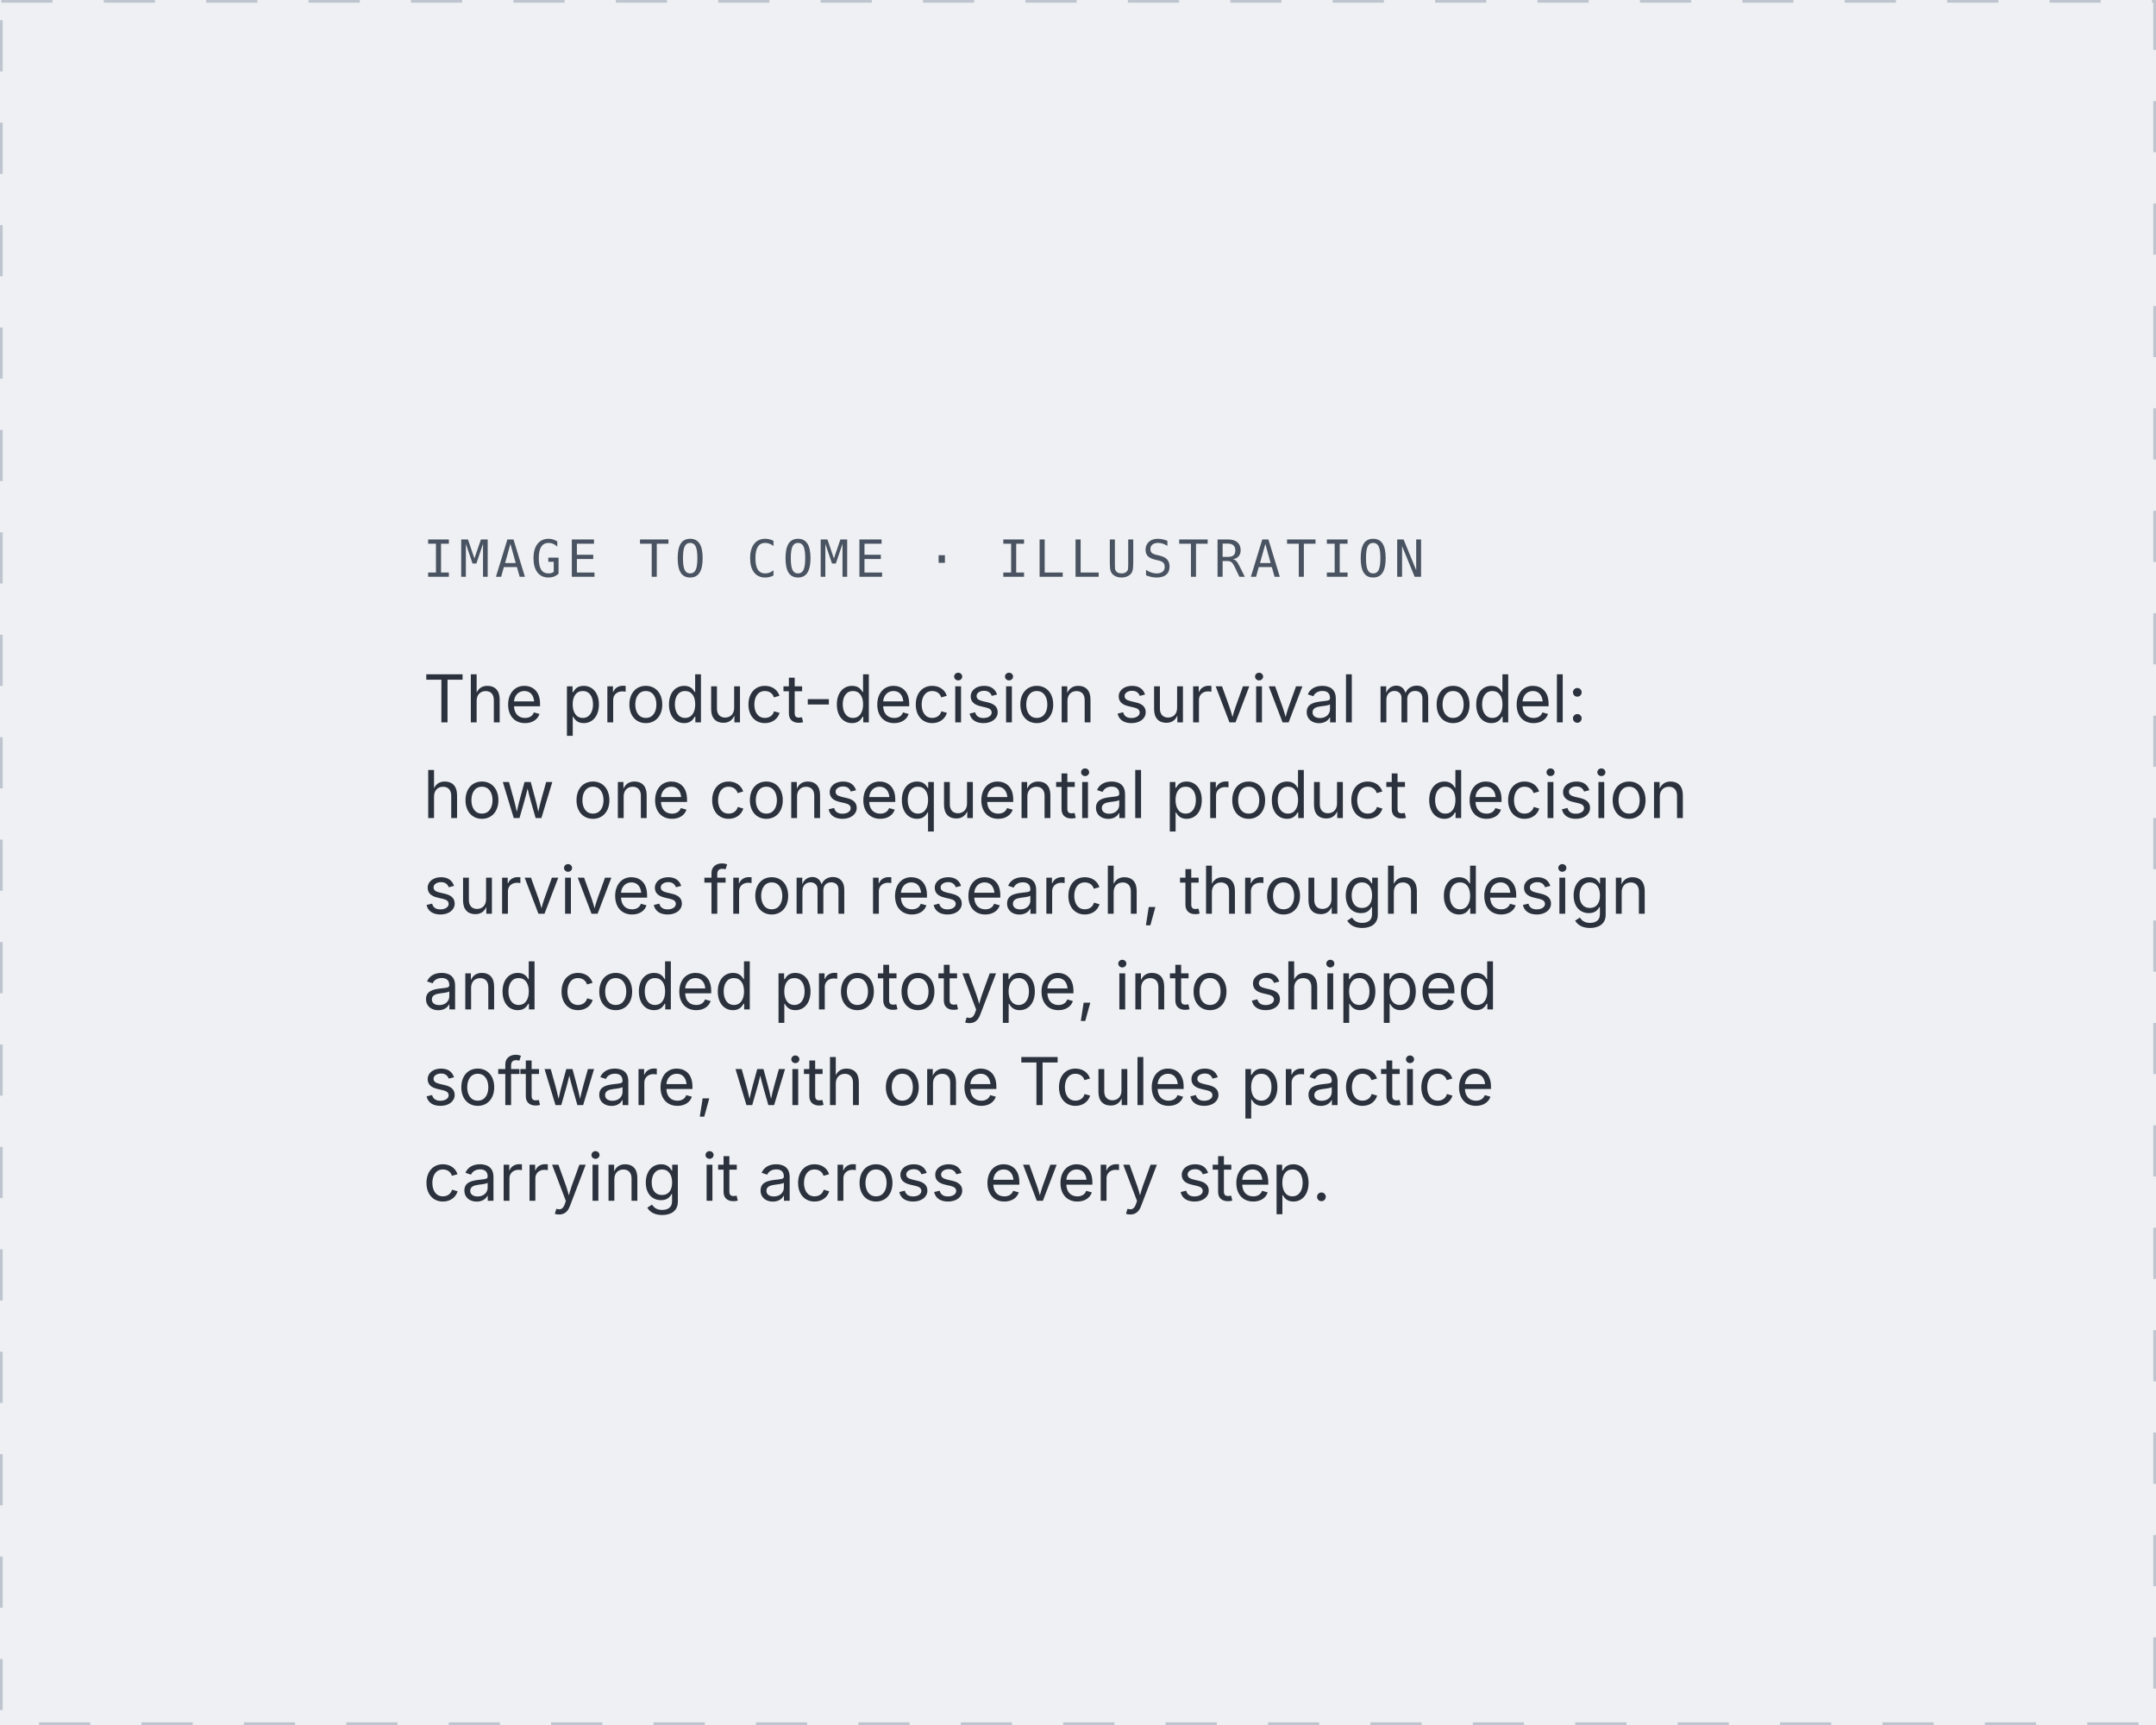
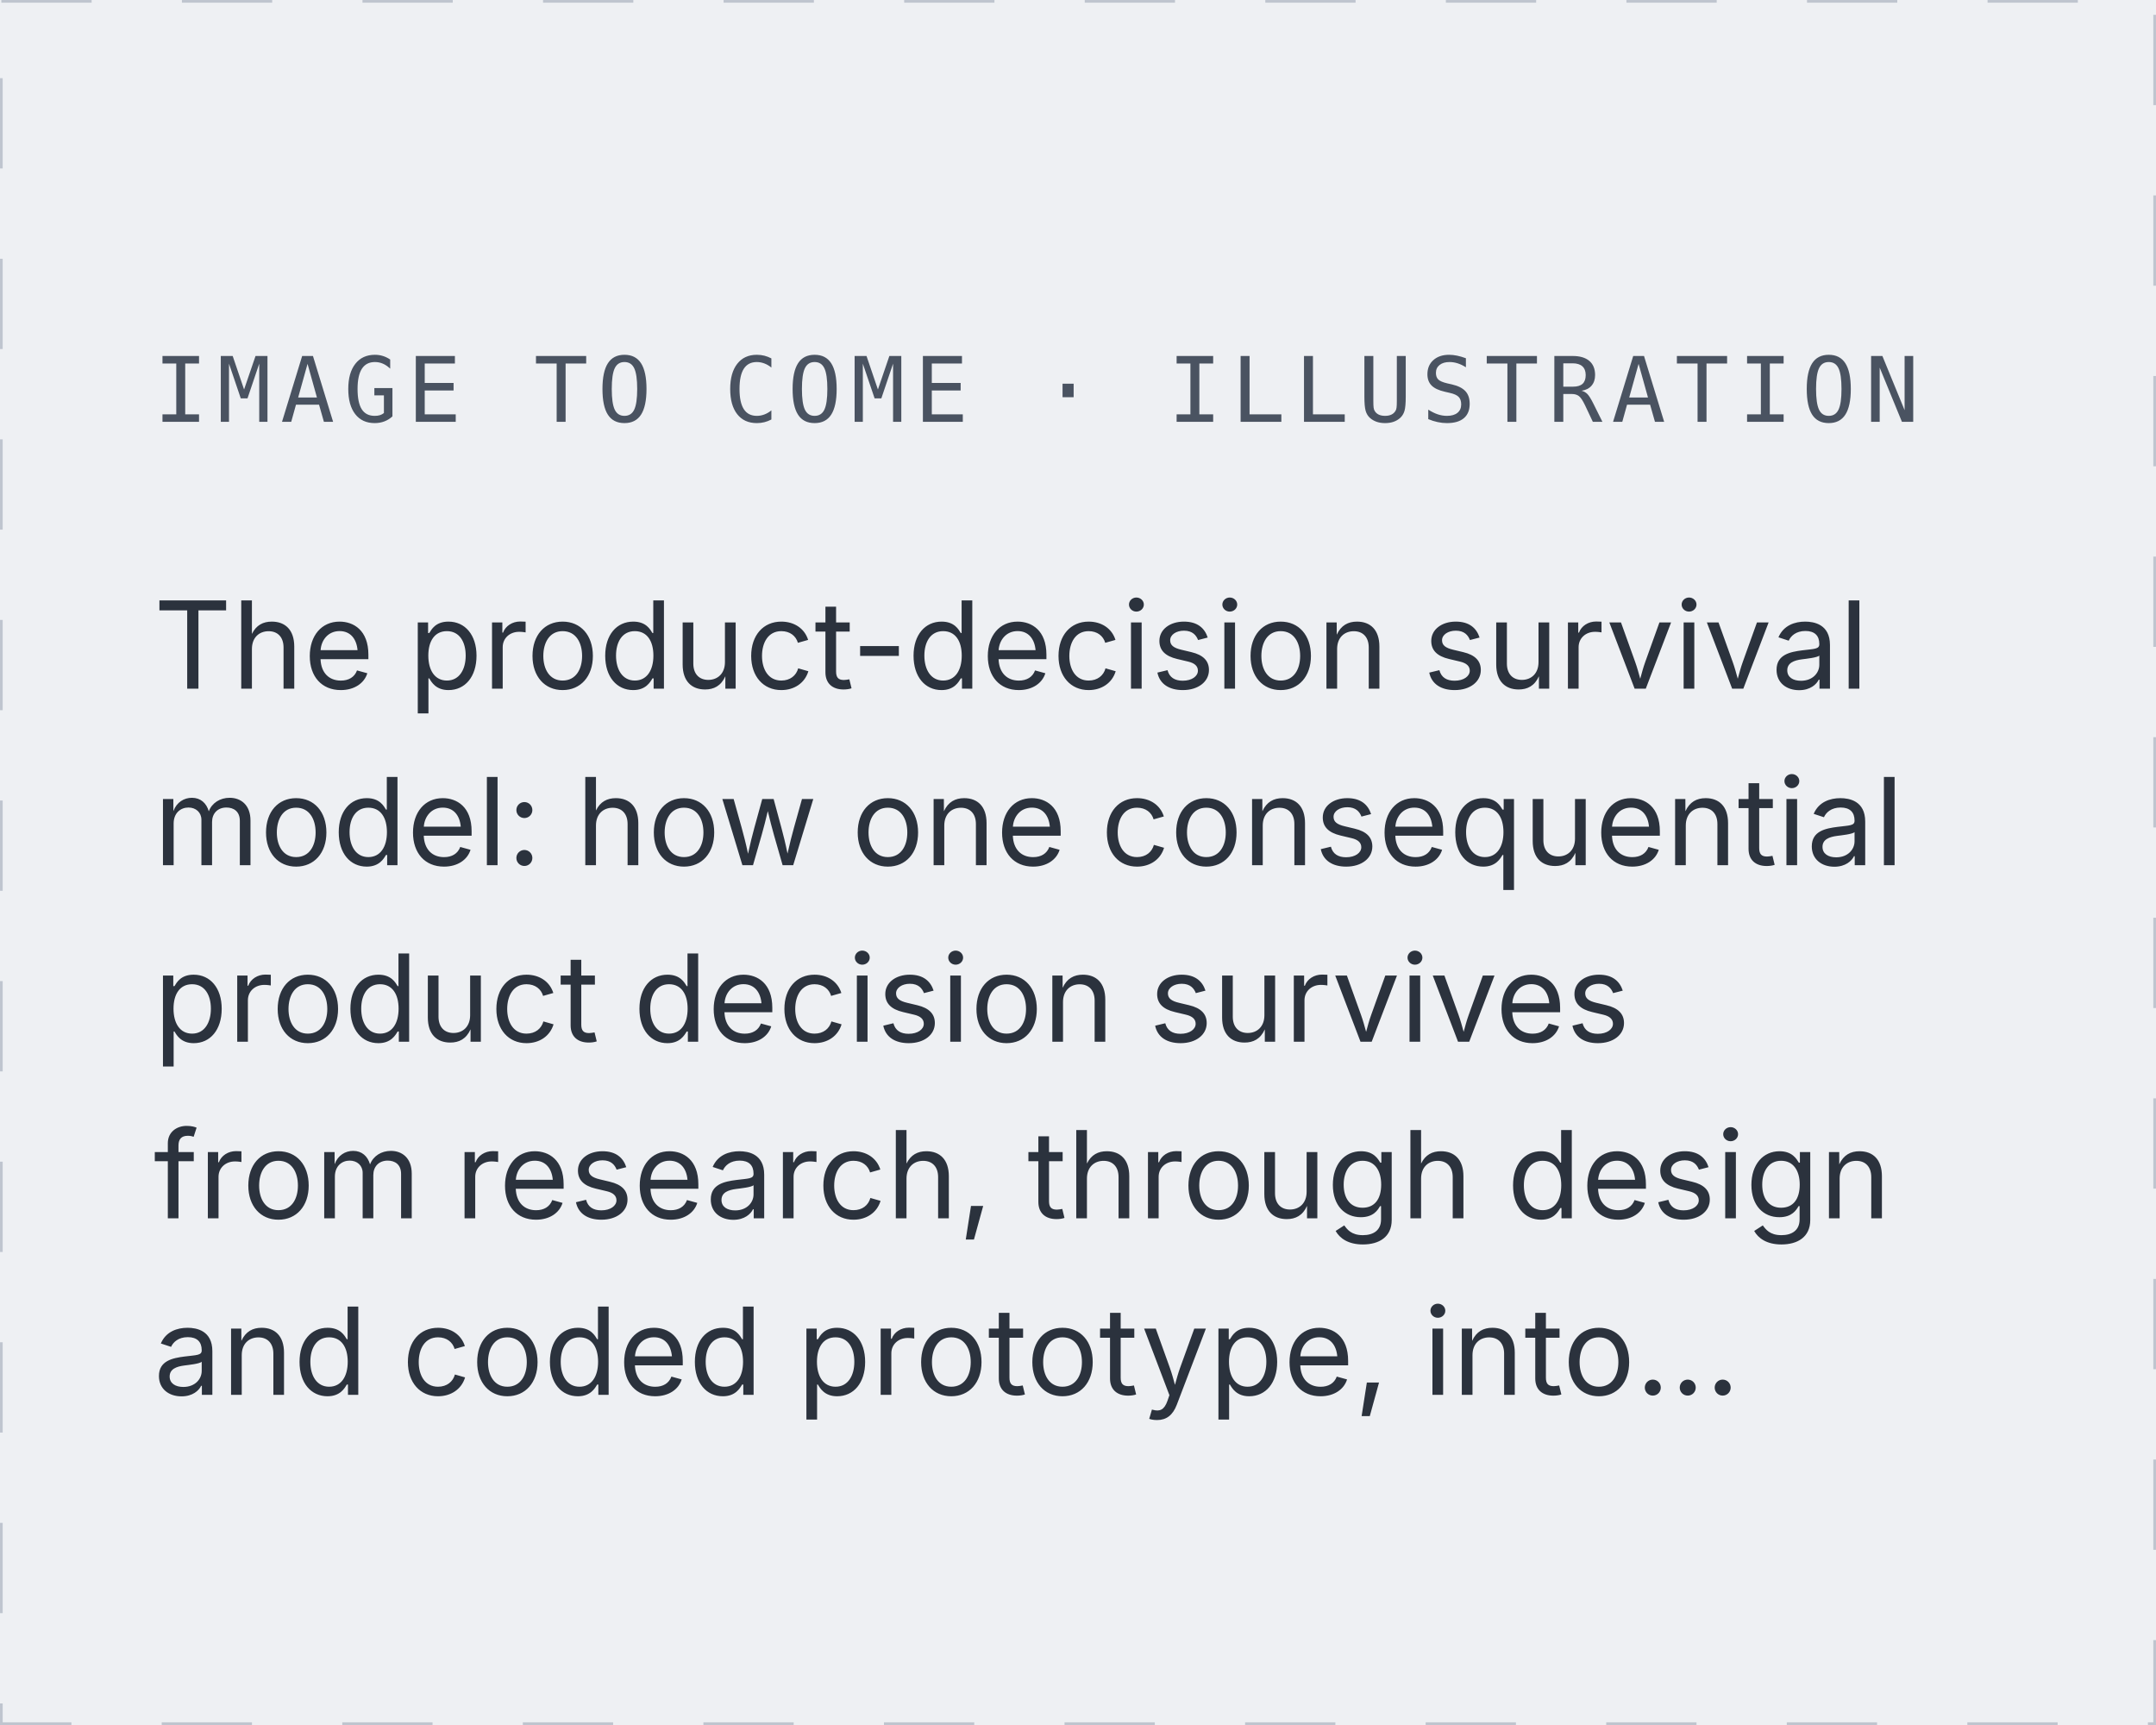
<svg xmlns="http://www.w3.org/2000/svg" viewBox="0 0 1600 1280" width="1600" height="1280" role="img" aria-label="Image to come · illustration">
  <rect width="1600" height="1280" fill="#EEF0F3" />
-   <rect x="1" y="1" width="1598" height="1278" fill="none" stroke="#BFC5CF" stroke-width="2" stroke-dasharray="38 38" />
-   <text x="314" y="428" font-family="ui-monospace, Menlo, Consolas, monospace" font-size="38" letter-spacing="3.8" fill="#4A5361">IMAGE TO COME · ILLUSTRATION</text>
-   <text x="314" y="536" font-family="system-ui, -apple-system, Segoe UI, sans-serif" font-size="49" fill="#2B323D">
-     <tspan x="314" dy="0">The product-decision survival model:</tspan>
-     <tspan x="314" dy="71">how one consequential product decision</tspan>
-     <tspan x="314" dy="71">survives from research, through design</tspan>
-     <tspan x="314" dy="71">and coded prototype, into shipped</tspan>
-     <tspan x="314" dy="71">software, with one Tcules practice</tspan>
-     <tspan x="314" dy="71">carrying it across every step.</tspan>
+   <rect x="1" y="1" width="1598" height="1278" fill="none" stroke="#BFC5CF" stroke-width="2" stroke-dasharray="67 67" />
+   <text x="114" y="313" font-family="ui-monospace, Menlo, Consolas, monospace" font-size="67" letter-spacing="6.7" fill="#4A5361">IMAGE TO COME · ILLUSTRATION</text>
+   <text x="114" y="511" font-family="system-ui, -apple-system, Segoe UI, sans-serif" font-size="90" fill="#2B323D">
+     <tspan x="114" dy="0">The product-decision survival</tspan>
+     <tspan x="114" dy="131">model: how one consequential</tspan>
+     <tspan x="114" dy="131">product decision survives</tspan>
+     <tspan x="114" dy="131">from research, through design</tspan>
+     <tspan x="114" dy="131">and coded prototype, into…</tspan>
  </text>
</svg>
